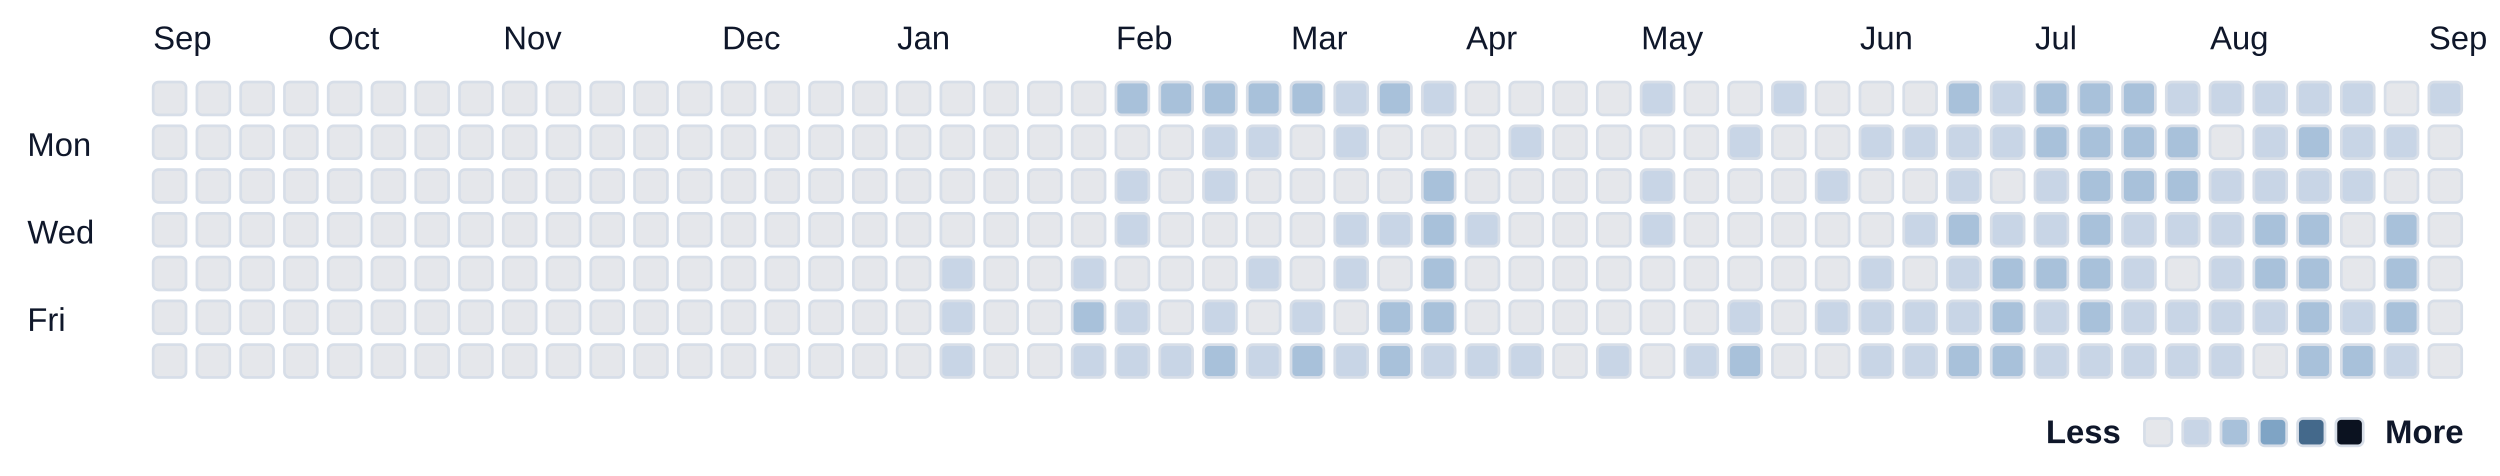
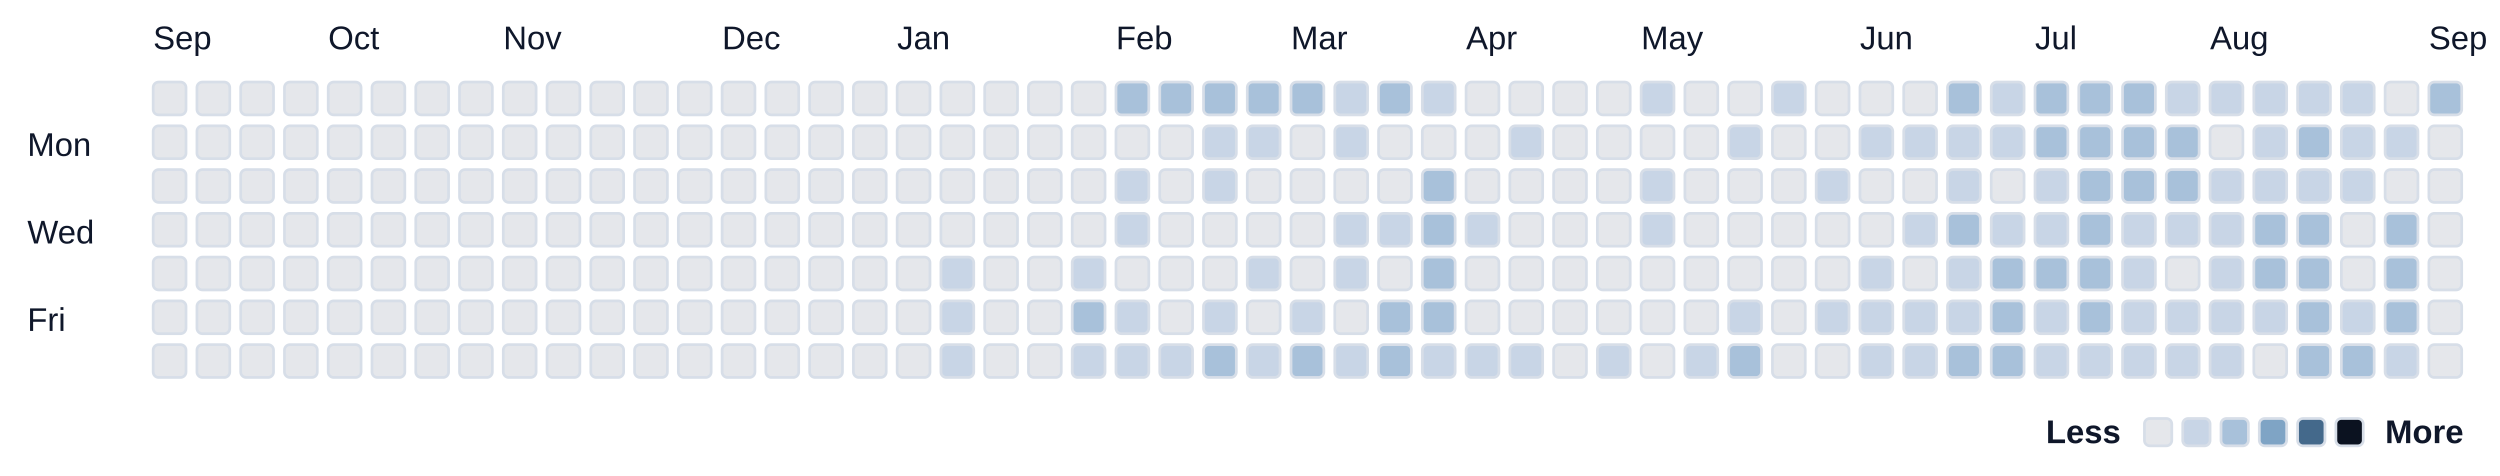
<svg xmlns="http://www.w3.org/2000/svg" baseProfile="tiny" height="174" version="1.2" width="914">
  <defs />
  <text fill="#0F172A" font-family="Segoe UI, Arial, sans-serif" font-size="12px" x="56" y="18">Sep</text>
  <text fill="#0F172A" font-family="Segoe UI, Arial, sans-serif" font-size="12px" x="120" y="18">Oct</text>
  <text fill="#0F172A" font-family="Segoe UI, Arial, sans-serif" font-size="12px" x="184" y="18">Nov</text>
  <text fill="#0F172A" font-family="Segoe UI, Arial, sans-serif" font-size="12px" x="264" y="18">Dec</text>
  <text fill="#0F172A" font-family="Segoe UI, Arial, sans-serif" font-size="12px" x="328" y="18">Jan</text>
  <text fill="#0F172A" font-family="Segoe UI, Arial, sans-serif" font-size="12px" x="408" y="18">Feb</text>
  <text fill="#0F172A" font-family="Segoe UI, Arial, sans-serif" font-size="12px" x="472" y="18">Mar</text>
  <text fill="#0F172A" font-family="Segoe UI, Arial, sans-serif" font-size="12px" x="536" y="18">Apr</text>
  <text fill="#0F172A" font-family="Segoe UI, Arial, sans-serif" font-size="12px" x="600" y="18">May</text>
  <text fill="#0F172A" font-family="Segoe UI, Arial, sans-serif" font-size="12px" x="680" y="18">Jun</text>
  <text fill="#0F172A" font-family="Segoe UI, Arial, sans-serif" font-size="12px" x="744" y="18">Jul</text>
  <text fill="#0F172A" font-family="Segoe UI, Arial, sans-serif" font-size="12px" x="808" y="18">Aug</text>
  <text fill="#0F172A" font-family="Segoe UI, Arial, sans-serif" font-size="12px" x="888" y="18">Sep</text>
  <text fill="#0F172A" font-family="Segoe UI, Arial, sans-serif" font-size="12px" x="10" y="57">Mon</text>
  <text fill="#0F172A" font-family="Segoe UI, Arial, sans-serif" font-size="12px" x="10" y="89">Wed</text>
  <text fill="#0F172A" font-family="Segoe UI, Arial, sans-serif" font-size="12px" x="10" y="121">Fri</text>
  <rect fill="#E5E7EB" height="12" rx="2" ry="2" stroke="#D7DEE8" stroke-width="1" width="12" x="56" y="30" />
  <rect fill="#E5E7EB" height="12" rx="2" ry="2" stroke="#D7DEE8" stroke-width="1" width="12" x="56" y="46" />
  <rect fill="#E5E7EB" height="12" rx="2" ry="2" stroke="#D7DEE8" stroke-width="1" width="12" x="56" y="62" />
  <rect fill="#E5E7EB" height="12" rx="2" ry="2" stroke="#D7DEE8" stroke-width="1" width="12" x="56" y="78" />
  <rect fill="#E5E7EB" height="12" rx="2" ry="2" stroke="#D7DEE8" stroke-width="1" width="12" x="56" y="94" />
  <rect fill="#E5E7EB" height="12" rx="2" ry="2" stroke="#D7DEE8" stroke-width="1" width="12" x="56" y="110" />
  <rect fill="#E5E7EB" height="12" rx="2" ry="2" stroke="#D7DEE8" stroke-width="1" width="12" x="56" y="126" />
  <rect fill="#E5E7EB" height="12" rx="2" ry="2" stroke="#D7DEE8" stroke-width="1" width="12" x="72" y="30" />
  <rect fill="#E5E7EB" height="12" rx="2" ry="2" stroke="#D7DEE8" stroke-width="1" width="12" x="72" y="46" />
  <rect fill="#E5E7EB" height="12" rx="2" ry="2" stroke="#D7DEE8" stroke-width="1" width="12" x="72" y="62" />
  <rect fill="#E5E7EB" height="12" rx="2" ry="2" stroke="#D7DEE8" stroke-width="1" width="12" x="72" y="78" />
  <rect fill="#E5E7EB" height="12" rx="2" ry="2" stroke="#D7DEE8" stroke-width="1" width="12" x="72" y="94" />
  <rect fill="#E5E7EB" height="12" rx="2" ry="2" stroke="#D7DEE8" stroke-width="1" width="12" x="72" y="110" />
  <rect fill="#E5E7EB" height="12" rx="2" ry="2" stroke="#D7DEE8" stroke-width="1" width="12" x="72" y="126" />
  <rect fill="#E5E7EB" height="12" rx="2" ry="2" stroke="#D7DEE8" stroke-width="1" width="12" x="88" y="30" />
  <rect fill="#E5E7EB" height="12" rx="2" ry="2" stroke="#D7DEE8" stroke-width="1" width="12" x="88" y="46" />
  <rect fill="#E5E7EB" height="12" rx="2" ry="2" stroke="#D7DEE8" stroke-width="1" width="12" x="88" y="62" />
  <rect fill="#E5E7EB" height="12" rx="2" ry="2" stroke="#D7DEE8" stroke-width="1" width="12" x="88" y="78" />
  <rect fill="#E5E7EB" height="12" rx="2" ry="2" stroke="#D7DEE8" stroke-width="1" width="12" x="88" y="94" />
  <rect fill="#E5E7EB" height="12" rx="2" ry="2" stroke="#D7DEE8" stroke-width="1" width="12" x="88" y="110" />
  <rect fill="#E5E7EB" height="12" rx="2" ry="2" stroke="#D7DEE8" stroke-width="1" width="12" x="88" y="126" />
  <rect fill="#E5E7EB" height="12" rx="2" ry="2" stroke="#D7DEE8" stroke-width="1" width="12" x="104" y="30" />
  <rect fill="#E5E7EB" height="12" rx="2" ry="2" stroke="#D7DEE8" stroke-width="1" width="12" x="104" y="46" />
  <rect fill="#E5E7EB" height="12" rx="2" ry="2" stroke="#D7DEE8" stroke-width="1" width="12" x="104" y="62" />
  <rect fill="#E5E7EB" height="12" rx="2" ry="2" stroke="#D7DEE8" stroke-width="1" width="12" x="104" y="78" />
  <rect fill="#E5E7EB" height="12" rx="2" ry="2" stroke="#D7DEE8" stroke-width="1" width="12" x="104" y="94" />
  <rect fill="#E5E7EB" height="12" rx="2" ry="2" stroke="#D7DEE8" stroke-width="1" width="12" x="104" y="110" />
  <rect fill="#E5E7EB" height="12" rx="2" ry="2" stroke="#D7DEE8" stroke-width="1" width="12" x="104" y="126" />
  <rect fill="#E5E7EB" height="12" rx="2" ry="2" stroke="#D7DEE8" stroke-width="1" width="12" x="120" y="30" />
  <rect fill="#E5E7EB" height="12" rx="2" ry="2" stroke="#D7DEE8" stroke-width="1" width="12" x="120" y="46" />
  <rect fill="#E5E7EB" height="12" rx="2" ry="2" stroke="#D7DEE8" stroke-width="1" width="12" x="120" y="62" />
  <rect fill="#E5E7EB" height="12" rx="2" ry="2" stroke="#D7DEE8" stroke-width="1" width="12" x="120" y="78" />
  <rect fill="#E5E7EB" height="12" rx="2" ry="2" stroke="#D7DEE8" stroke-width="1" width="12" x="120" y="94" />
  <rect fill="#E5E7EB" height="12" rx="2" ry="2" stroke="#D7DEE8" stroke-width="1" width="12" x="120" y="110" />
  <rect fill="#E5E7EB" height="12" rx="2" ry="2" stroke="#D7DEE8" stroke-width="1" width="12" x="120" y="126" />
  <rect fill="#E5E7EB" height="12" rx="2" ry="2" stroke="#D7DEE8" stroke-width="1" width="12" x="136" y="30" />
  <rect fill="#E5E7EB" height="12" rx="2" ry="2" stroke="#D7DEE8" stroke-width="1" width="12" x="136" y="46" />
  <rect fill="#E5E7EB" height="12" rx="2" ry="2" stroke="#D7DEE8" stroke-width="1" width="12" x="136" y="62" />
  <rect fill="#E5E7EB" height="12" rx="2" ry="2" stroke="#D7DEE8" stroke-width="1" width="12" x="136" y="78" />
  <rect fill="#E5E7EB" height="12" rx="2" ry="2" stroke="#D7DEE8" stroke-width="1" width="12" x="136" y="94" />
  <rect fill="#E5E7EB" height="12" rx="2" ry="2" stroke="#D7DEE8" stroke-width="1" width="12" x="136" y="110" />
  <rect fill="#E5E7EB" height="12" rx="2" ry="2" stroke="#D7DEE8" stroke-width="1" width="12" x="136" y="126" />
  <rect fill="#E5E7EB" height="12" rx="2" ry="2" stroke="#D7DEE8" stroke-width="1" width="12" x="152" y="30" />
  <rect fill="#E5E7EB" height="12" rx="2" ry="2" stroke="#D7DEE8" stroke-width="1" width="12" x="152" y="46" />
  <rect fill="#E5E7EB" height="12" rx="2" ry="2" stroke="#D7DEE8" stroke-width="1" width="12" x="152" y="62" />
  <rect fill="#E5E7EB" height="12" rx="2" ry="2" stroke="#D7DEE8" stroke-width="1" width="12" x="152" y="78" />
  <rect fill="#E5E7EB" height="12" rx="2" ry="2" stroke="#D7DEE8" stroke-width="1" width="12" x="152" y="94" />
  <rect fill="#E5E7EB" height="12" rx="2" ry="2" stroke="#D7DEE8" stroke-width="1" width="12" x="152" y="110" />
  <rect fill="#E5E7EB" height="12" rx="2" ry="2" stroke="#D7DEE8" stroke-width="1" width="12" x="152" y="126" />
  <rect fill="#E5E7EB" height="12" rx="2" ry="2" stroke="#D7DEE8" stroke-width="1" width="12" x="168" y="30" />
  <rect fill="#E5E7EB" height="12" rx="2" ry="2" stroke="#D7DEE8" stroke-width="1" width="12" x="168" y="46" />
  <rect fill="#E5E7EB" height="12" rx="2" ry="2" stroke="#D7DEE8" stroke-width="1" width="12" x="168" y="62" />
  <rect fill="#E5E7EB" height="12" rx="2" ry="2" stroke="#D7DEE8" stroke-width="1" width="12" x="168" y="78" />
  <rect fill="#E5E7EB" height="12" rx="2" ry="2" stroke="#D7DEE8" stroke-width="1" width="12" x="168" y="94" />
  <rect fill="#E5E7EB" height="12" rx="2" ry="2" stroke="#D7DEE8" stroke-width="1" width="12" x="168" y="110" />
  <rect fill="#E5E7EB" height="12" rx="2" ry="2" stroke="#D7DEE8" stroke-width="1" width="12" x="168" y="126" />
  <rect fill="#E5E7EB" height="12" rx="2" ry="2" stroke="#D7DEE8" stroke-width="1" width="12" x="184" y="30" />
  <rect fill="#E5E7EB" height="12" rx="2" ry="2" stroke="#D7DEE8" stroke-width="1" width="12" x="184" y="46" />
  <rect fill="#E5E7EB" height="12" rx="2" ry="2" stroke="#D7DEE8" stroke-width="1" width="12" x="184" y="62" />
  <rect fill="#E5E7EB" height="12" rx="2" ry="2" stroke="#D7DEE8" stroke-width="1" width="12" x="184" y="78" />
  <rect fill="#E5E7EB" height="12" rx="2" ry="2" stroke="#D7DEE8" stroke-width="1" width="12" x="184" y="94" />
  <rect fill="#E5E7EB" height="12" rx="2" ry="2" stroke="#D7DEE8" stroke-width="1" width="12" x="184" y="110" />
  <rect fill="#E5E7EB" height="12" rx="2" ry="2" stroke="#D7DEE8" stroke-width="1" width="12" x="184" y="126" />
  <rect fill="#E5E7EB" height="12" rx="2" ry="2" stroke="#D7DEE8" stroke-width="1" width="12" x="200" y="30" />
  <rect fill="#E5E7EB" height="12" rx="2" ry="2" stroke="#D7DEE8" stroke-width="1" width="12" x="200" y="46" />
  <rect fill="#E5E7EB" height="12" rx="2" ry="2" stroke="#D7DEE8" stroke-width="1" width="12" x="200" y="62" />
  <rect fill="#E5E7EB" height="12" rx="2" ry="2" stroke="#D7DEE8" stroke-width="1" width="12" x="200" y="78" />
  <rect fill="#E5E7EB" height="12" rx="2" ry="2" stroke="#D7DEE8" stroke-width="1" width="12" x="200" y="94" />
  <rect fill="#E5E7EB" height="12" rx="2" ry="2" stroke="#D7DEE8" stroke-width="1" width="12" x="200" y="110" />
  <rect fill="#E5E7EB" height="12" rx="2" ry="2" stroke="#D7DEE8" stroke-width="1" width="12" x="200" y="126" />
  <rect fill="#E5E7EB" height="12" rx="2" ry="2" stroke="#D7DEE8" stroke-width="1" width="12" x="216" y="30" />
  <rect fill="#E5E7EB" height="12" rx="2" ry="2" stroke="#D7DEE8" stroke-width="1" width="12" x="216" y="46" />
  <rect fill="#E5E7EB" height="12" rx="2" ry="2" stroke="#D7DEE8" stroke-width="1" width="12" x="216" y="62" />
  <rect fill="#E5E7EB" height="12" rx="2" ry="2" stroke="#D7DEE8" stroke-width="1" width="12" x="216" y="78" />
  <rect fill="#E5E7EB" height="12" rx="2" ry="2" stroke="#D7DEE8" stroke-width="1" width="12" x="216" y="94" />
  <rect fill="#E5E7EB" height="12" rx="2" ry="2" stroke="#D7DEE8" stroke-width="1" width="12" x="216" y="110" />
  <rect fill="#E5E7EB" height="12" rx="2" ry="2" stroke="#D7DEE8" stroke-width="1" width="12" x="216" y="126" />
  <rect fill="#E5E7EB" height="12" rx="2" ry="2" stroke="#D7DEE8" stroke-width="1" width="12" x="232" y="30" />
  <rect fill="#E5E7EB" height="12" rx="2" ry="2" stroke="#D7DEE8" stroke-width="1" width="12" x="232" y="46" />
  <rect fill="#E5E7EB" height="12" rx="2" ry="2" stroke="#D7DEE8" stroke-width="1" width="12" x="232" y="62" />
  <rect fill="#E5E7EB" height="12" rx="2" ry="2" stroke="#D7DEE8" stroke-width="1" width="12" x="232" y="78" />
  <rect fill="#E5E7EB" height="12" rx="2" ry="2" stroke="#D7DEE8" stroke-width="1" width="12" x="232" y="94" />
  <rect fill="#E5E7EB" height="12" rx="2" ry="2" stroke="#D7DEE8" stroke-width="1" width="12" x="232" y="110" />
  <rect fill="#E5E7EB" height="12" rx="2" ry="2" stroke="#D7DEE8" stroke-width="1" width="12" x="232" y="126" />
  <rect fill="#E5E7EB" height="12" rx="2" ry="2" stroke="#D7DEE8" stroke-width="1" width="12" x="248" y="30" />
  <rect fill="#E5E7EB" height="12" rx="2" ry="2" stroke="#D7DEE8" stroke-width="1" width="12" x="248" y="46" />
  <rect fill="#E5E7EB" height="12" rx="2" ry="2" stroke="#D7DEE8" stroke-width="1" width="12" x="248" y="62" />
  <rect fill="#E5E7EB" height="12" rx="2" ry="2" stroke="#D7DEE8" stroke-width="1" width="12" x="248" y="78" />
  <rect fill="#E5E7EB" height="12" rx="2" ry="2" stroke="#D7DEE8" stroke-width="1" width="12" x="248" y="94" />
  <rect fill="#E5E7EB" height="12" rx="2" ry="2" stroke="#D7DEE8" stroke-width="1" width="12" x="248" y="110" />
  <rect fill="#E5E7EB" height="12" rx="2" ry="2" stroke="#D7DEE8" stroke-width="1" width="12" x="248" y="126" />
  <rect fill="#E5E7EB" height="12" rx="2" ry="2" stroke="#D7DEE8" stroke-width="1" width="12" x="264" y="30" />
  <rect fill="#E5E7EB" height="12" rx="2" ry="2" stroke="#D7DEE8" stroke-width="1" width="12" x="264" y="46" />
  <rect fill="#E5E7EB" height="12" rx="2" ry="2" stroke="#D7DEE8" stroke-width="1" width="12" x="264" y="62" />
  <rect fill="#E5E7EB" height="12" rx="2" ry="2" stroke="#D7DEE8" stroke-width="1" width="12" x="264" y="78" />
  <rect fill="#E5E7EB" height="12" rx="2" ry="2" stroke="#D7DEE8" stroke-width="1" width="12" x="264" y="94" />
  <rect fill="#E5E7EB" height="12" rx="2" ry="2" stroke="#D7DEE8" stroke-width="1" width="12" x="264" y="110" />
  <rect fill="#E5E7EB" height="12" rx="2" ry="2" stroke="#D7DEE8" stroke-width="1" width="12" x="264" y="126" />
  <rect fill="#E5E7EB" height="12" rx="2" ry="2" stroke="#D7DEE8" stroke-width="1" width="12" x="280" y="30" />
  <rect fill="#E5E7EB" height="12" rx="2" ry="2" stroke="#D7DEE8" stroke-width="1" width="12" x="280" y="46" />
  <rect fill="#E5E7EB" height="12" rx="2" ry="2" stroke="#D7DEE8" stroke-width="1" width="12" x="280" y="62" />
  <rect fill="#E5E7EB" height="12" rx="2" ry="2" stroke="#D7DEE8" stroke-width="1" width="12" x="280" y="78" />
  <rect fill="#E5E7EB" height="12" rx="2" ry="2" stroke="#D7DEE8" stroke-width="1" width="12" x="280" y="94" />
  <rect fill="#E5E7EB" height="12" rx="2" ry="2" stroke="#D7DEE8" stroke-width="1" width="12" x="280" y="110" />
  <rect fill="#E5E7EB" height="12" rx="2" ry="2" stroke="#D7DEE8" stroke-width="1" width="12" x="280" y="126" />
  <rect fill="#E5E7EB" height="12" rx="2" ry="2" stroke="#D7DEE8" stroke-width="1" width="12" x="296" y="30" />
  <rect fill="#E5E7EB" height="12" rx="2" ry="2" stroke="#D7DEE8" stroke-width="1" width="12" x="296" y="46" />
  <rect fill="#E5E7EB" height="12" rx="2" ry="2" stroke="#D7DEE8" stroke-width="1" width="12" x="296" y="62" />
  <rect fill="#E5E7EB" height="12" rx="2" ry="2" stroke="#D7DEE8" stroke-width="1" width="12" x="296" y="78" />
  <rect fill="#E5E7EB" height="12" rx="2" ry="2" stroke="#D7DEE8" stroke-width="1" width="12" x="296" y="94" />
  <rect fill="#E5E7EB" height="12" rx="2" ry="2" stroke="#D7DEE8" stroke-width="1" width="12" x="296" y="110" />
  <rect fill="#E5E7EB" height="12" rx="2" ry="2" stroke="#D7DEE8" stroke-width="1" width="12" x="296" y="126" />
  <rect fill="#E5E7EB" height="12" rx="2" ry="2" stroke="#D7DEE8" stroke-width="1" width="12" x="312" y="30" />
  <rect fill="#E5E7EB" height="12" rx="2" ry="2" stroke="#D7DEE8" stroke-width="1" width="12" x="312" y="46" />
  <rect fill="#E5E7EB" height="12" rx="2" ry="2" stroke="#D7DEE8" stroke-width="1" width="12" x="312" y="62" />
  <rect fill="#E5E7EB" height="12" rx="2" ry="2" stroke="#D7DEE8" stroke-width="1" width="12" x="312" y="78" />
  <rect fill="#E5E7EB" height="12" rx="2" ry="2" stroke="#D7DEE8" stroke-width="1" width="12" x="312" y="94" />
  <rect fill="#E5E7EB" height="12" rx="2" ry="2" stroke="#D7DEE8" stroke-width="1" width="12" x="312" y="110" />
  <rect fill="#E5E7EB" height="12" rx="2" ry="2" stroke="#D7DEE8" stroke-width="1" width="12" x="312" y="126" />
  <rect fill="#E5E7EB" height="12" rx="2" ry="2" stroke="#D7DEE8" stroke-width="1" width="12" x="328" y="30" />
  <rect fill="#E5E7EB" height="12" rx="2" ry="2" stroke="#D7DEE8" stroke-width="1" width="12" x="328" y="46" />
  <rect fill="#E5E7EB" height="12" rx="2" ry="2" stroke="#D7DEE8" stroke-width="1" width="12" x="328" y="62" />
  <rect fill="#E5E7EB" height="12" rx="2" ry="2" stroke="#D7DEE8" stroke-width="1" width="12" x="328" y="78" />
  <rect fill="#E5E7EB" height="12" rx="2" ry="2" stroke="#D7DEE8" stroke-width="1" width="12" x="328" y="94" />
  <rect fill="#E5E7EB" height="12" rx="2" ry="2" stroke="#D7DEE8" stroke-width="1" width="12" x="328" y="110" />
  <rect fill="#E5E7EB" height="12" rx="2" ry="2" stroke="#D7DEE8" stroke-width="1" width="12" x="328" y="126" />
  <rect fill="#E5E7EB" height="12" rx="2" ry="2" stroke="#D7DEE8" stroke-width="1" width="12" x="344" y="30" />
  <rect fill="#E5E7EB" height="12" rx="2" ry="2" stroke="#D7DEE8" stroke-width="1" width="12" x="344" y="46" />
  <rect fill="#E5E7EB" height="12" rx="2" ry="2" stroke="#D7DEE8" stroke-width="1" width="12" x="344" y="62" />
  <rect fill="#E5E7EB" height="12" rx="2" ry="2" stroke="#D7DEE8" stroke-width="1" width="12" x="344" y="78" />
  <rect fill="#C8D5E6" height="12" rx="2" ry="2" stroke="#D7DEE8" stroke-width="1" width="12" x="344" y="94" />
  <rect fill="#C8D5E6" height="12" rx="2" ry="2" stroke="#D7DEE8" stroke-width="1" width="12" x="344" y="110" />
  <rect fill="#C8D5E6" height="12" rx="2" ry="2" stroke="#D7DEE8" stroke-width="1" width="12" x="344" y="126" />
  <rect fill="#E5E7EB" height="12" rx="2" ry="2" stroke="#D7DEE8" stroke-width="1" width="12" x="360" y="30" />
  <rect fill="#E5E7EB" height="12" rx="2" ry="2" stroke="#D7DEE8" stroke-width="1" width="12" x="360" y="46" />
  <rect fill="#E5E7EB" height="12" rx="2" ry="2" stroke="#D7DEE8" stroke-width="1" width="12" x="360" y="62" />
  <rect fill="#E5E7EB" height="12" rx="2" ry="2" stroke="#D7DEE8" stroke-width="1" width="12" x="360" y="78" />
  <rect fill="#E5E7EB" height="12" rx="2" ry="2" stroke="#D7DEE8" stroke-width="1" width="12" x="360" y="94" />
  <rect fill="#E5E7EB" height="12" rx="2" ry="2" stroke="#D7DEE8" stroke-width="1" width="12" x="360" y="110" />
  <rect fill="#E5E7EB" height="12" rx="2" ry="2" stroke="#D7DEE8" stroke-width="1" width="12" x="360" y="126" />
  <rect fill="#E5E7EB" height="12" rx="2" ry="2" stroke="#D7DEE8" stroke-width="1" width="12" x="376" y="30" />
  <rect fill="#E5E7EB" height="12" rx="2" ry="2" stroke="#D7DEE8" stroke-width="1" width="12" x="376" y="46" />
  <rect fill="#E5E7EB" height="12" rx="2" ry="2" stroke="#D7DEE8" stroke-width="1" width="12" x="376" y="62" />
  <rect fill="#E5E7EB" height="12" rx="2" ry="2" stroke="#D7DEE8" stroke-width="1" width="12" x="376" y="78" />
  <rect fill="#E5E7EB" height="12" rx="2" ry="2" stroke="#D7DEE8" stroke-width="1" width="12" x="376" y="94" />
  <rect fill="#E5E7EB" height="12" rx="2" ry="2" stroke="#D7DEE8" stroke-width="1" width="12" x="376" y="110" />
  <rect fill="#E5E7EB" height="12" rx="2" ry="2" stroke="#D7DEE8" stroke-width="1" width="12" x="376" y="126" />
  <rect fill="#E5E7EB" height="12" rx="2" ry="2" stroke="#D7DEE8" stroke-width="1" width="12" x="392" y="30" />
  <rect fill="#E5E7EB" height="12" rx="2" ry="2" stroke="#D7DEE8" stroke-width="1" width="12" x="392" y="46" />
  <rect fill="#E5E7EB" height="12" rx="2" ry="2" stroke="#D7DEE8" stroke-width="1" width="12" x="392" y="62" />
  <rect fill="#E5E7EB" height="12" rx="2" ry="2" stroke="#D7DEE8" stroke-width="1" width="12" x="392" y="78" />
  <rect fill="#C8D5E6" height="12" rx="2" ry="2" stroke="#D7DEE8" stroke-width="1" width="12" x="392" y="94" />
  <rect fill="#A8C1DA" height="12" rx="2" ry="2" stroke="#D7DEE8" stroke-width="1" width="12" x="392" y="110" />
  <rect fill="#C8D5E6" height="12" rx="2" ry="2" stroke="#D7DEE8" stroke-width="1" width="12" x="392" y="126" />
  <rect fill="#A8C1DA" height="12" rx="2" ry="2" stroke="#D7DEE8" stroke-width="1" width="12" x="408" y="30" />
  <rect fill="#E5E7EB" height="12" rx="2" ry="2" stroke="#D7DEE8" stroke-width="1" width="12" x="408" y="46" />
  <rect fill="#C8D5E6" height="12" rx="2" ry="2" stroke="#D7DEE8" stroke-width="1" width="12" x="408" y="62" />
  <rect fill="#C8D5E6" height="12" rx="2" ry="2" stroke="#D7DEE8" stroke-width="1" width="12" x="408" y="78" />
  <rect fill="#E5E7EB" height="12" rx="2" ry="2" stroke="#D7DEE8" stroke-width="1" width="12" x="408" y="94" />
  <rect fill="#C8D5E6" height="12" rx="2" ry="2" stroke="#D7DEE8" stroke-width="1" width="12" x="408" y="110" />
  <rect fill="#C8D5E6" height="12" rx="2" ry="2" stroke="#D7DEE8" stroke-width="1" width="12" x="408" y="126" />
  <rect fill="#A8C1DA" height="12" rx="2" ry="2" stroke="#D7DEE8" stroke-width="1" width="12" x="424" y="30" />
  <rect fill="#E5E7EB" height="12" rx="2" ry="2" stroke="#D7DEE8" stroke-width="1" width="12" x="424" y="46" />
  <rect fill="#E5E7EB" height="12" rx="2" ry="2" stroke="#D7DEE8" stroke-width="1" width="12" x="424" y="62" />
  <rect fill="#E5E7EB" height="12" rx="2" ry="2" stroke="#D7DEE8" stroke-width="1" width="12" x="424" y="78" />
  <rect fill="#E5E7EB" height="12" rx="2" ry="2" stroke="#D7DEE8" stroke-width="1" width="12" x="424" y="94" />
  <rect fill="#E5E7EB" height="12" rx="2" ry="2" stroke="#D7DEE8" stroke-width="1" width="12" x="424" y="110" />
  <rect fill="#C8D5E6" height="12" rx="2" ry="2" stroke="#D7DEE8" stroke-width="1" width="12" x="424" y="126" />
  <rect fill="#A8C1DA" height="12" rx="2" ry="2" stroke="#D7DEE8" stroke-width="1" width="12" x="440" y="30" />
  <rect fill="#C8D5E6" height="12" rx="2" ry="2" stroke="#D7DEE8" stroke-width="1" width="12" x="440" y="46" />
  <rect fill="#C8D5E6" height="12" rx="2" ry="2" stroke="#D7DEE8" stroke-width="1" width="12" x="440" y="62" />
  <rect fill="#E5E7EB" height="12" rx="2" ry="2" stroke="#D7DEE8" stroke-width="1" width="12" x="440" y="78" />
  <rect fill="#E5E7EB" height="12" rx="2" ry="2" stroke="#D7DEE8" stroke-width="1" width="12" x="440" y="94" />
  <rect fill="#C8D5E6" height="12" rx="2" ry="2" stroke="#D7DEE8" stroke-width="1" width="12" x="440" y="110" />
  <rect fill="#A8C1DA" height="12" rx="2" ry="2" stroke="#D7DEE8" stroke-width="1" width="12" x="440" y="126" />
  <rect fill="#A8C1DA" height="12" rx="2" ry="2" stroke="#D7DEE8" stroke-width="1" width="12" x="456" y="30" />
  <rect fill="#C8D5E6" height="12" rx="2" ry="2" stroke="#D7DEE8" stroke-width="1" width="12" x="456" y="46" />
  <rect fill="#E5E7EB" height="12" rx="2" ry="2" stroke="#D7DEE8" stroke-width="1" width="12" x="456" y="62" />
  <rect fill="#E5E7EB" height="12" rx="2" ry="2" stroke="#D7DEE8" stroke-width="1" width="12" x="456" y="78" />
  <rect fill="#C8D5E6" height="12" rx="2" ry="2" stroke="#D7DEE8" stroke-width="1" width="12" x="456" y="94" />
  <rect fill="#E5E7EB" height="12" rx="2" ry="2" stroke="#D7DEE8" stroke-width="1" width="12" x="456" y="110" />
  <rect fill="#C8D5E6" height="12" rx="2" ry="2" stroke="#D7DEE8" stroke-width="1" width="12" x="456" y="126" />
  <rect fill="#A8C1DA" height="12" rx="2" ry="2" stroke="#D7DEE8" stroke-width="1" width="12" x="472" y="30" />
  <rect fill="#E5E7EB" height="12" rx="2" ry="2" stroke="#D7DEE8" stroke-width="1" width="12" x="472" y="46" />
  <rect fill="#E5E7EB" height="12" rx="2" ry="2" stroke="#D7DEE8" stroke-width="1" width="12" x="472" y="62" />
  <rect fill="#E5E7EB" height="12" rx="2" ry="2" stroke="#D7DEE8" stroke-width="1" width="12" x="472" y="78" />
  <rect fill="#E5E7EB" height="12" rx="2" ry="2" stroke="#D7DEE8" stroke-width="1" width="12" x="472" y="94" />
  <rect fill="#C8D5E6" height="12" rx="2" ry="2" stroke="#D7DEE8" stroke-width="1" width="12" x="472" y="110" />
  <rect fill="#A8C1DA" height="12" rx="2" ry="2" stroke="#D7DEE8" stroke-width="1" width="12" x="472" y="126" />
  <rect fill="#C8D5E6" height="12" rx="2" ry="2" stroke="#D7DEE8" stroke-width="1" width="12" x="488" y="30" />
  <rect fill="#C8D5E6" height="12" rx="2" ry="2" stroke="#D7DEE8" stroke-width="1" width="12" x="488" y="46" />
  <rect fill="#E5E7EB" height="12" rx="2" ry="2" stroke="#D7DEE8" stroke-width="1" width="12" x="488" y="62" />
  <rect fill="#C8D5E6" height="12" rx="2" ry="2" stroke="#D7DEE8" stroke-width="1" width="12" x="488" y="78" />
  <rect fill="#C8D5E6" height="12" rx="2" ry="2" stroke="#D7DEE8" stroke-width="1" width="12" x="488" y="94" />
  <rect fill="#E5E7EB" height="12" rx="2" ry="2" stroke="#D7DEE8" stroke-width="1" width="12" x="488" y="110" />
  <rect fill="#C8D5E6" height="12" rx="2" ry="2" stroke="#D7DEE8" stroke-width="1" width="12" x="488" y="126" />
  <rect fill="#A8C1DA" height="12" rx="2" ry="2" stroke="#D7DEE8" stroke-width="1" width="12" x="504" y="30" />
  <rect fill="#E5E7EB" height="12" rx="2" ry="2" stroke="#D7DEE8" stroke-width="1" width="12" x="504" y="46" />
  <rect fill="#E5E7EB" height="12" rx="2" ry="2" stroke="#D7DEE8" stroke-width="1" width="12" x="504" y="62" />
  <rect fill="#C8D5E6" height="12" rx="2" ry="2" stroke="#D7DEE8" stroke-width="1" width="12" x="504" y="78" />
  <rect fill="#E5E7EB" height="12" rx="2" ry="2" stroke="#D7DEE8" stroke-width="1" width="12" x="504" y="94" />
  <rect fill="#A8C1DA" height="12" rx="2" ry="2" stroke="#D7DEE8" stroke-width="1" width="12" x="504" y="110" />
  <rect fill="#A8C1DA" height="12" rx="2" ry="2" stroke="#D7DEE8" stroke-width="1" width="12" x="504" y="126" />
  <rect fill="#C8D5E6" height="12" rx="2" ry="2" stroke="#D7DEE8" stroke-width="1" width="12" x="520" y="30" />
  <rect fill="#E5E7EB" height="12" rx="2" ry="2" stroke="#D7DEE8" stroke-width="1" width="12" x="520" y="46" />
  <rect fill="#A8C1DA" height="12" rx="2" ry="2" stroke="#D7DEE8" stroke-width="1" width="12" x="520" y="62" />
  <rect fill="#A8C1DA" height="12" rx="2" ry="2" stroke="#D7DEE8" stroke-width="1" width="12" x="520" y="78" />
  <rect fill="#A8C1DA" height="12" rx="2" ry="2" stroke="#D7DEE8" stroke-width="1" width="12" x="520" y="94" />
  <rect fill="#A8C1DA" height="12" rx="2" ry="2" stroke="#D7DEE8" stroke-width="1" width="12" x="520" y="110" />
  <rect fill="#C8D5E6" height="12" rx="2" ry="2" stroke="#D7DEE8" stroke-width="1" width="12" x="520" y="126" />
  <rect fill="#E5E7EB" height="12" rx="2" ry="2" stroke="#D7DEE8" stroke-width="1" width="12" x="536" y="30" />
  <rect fill="#E5E7EB" height="12" rx="2" ry="2" stroke="#D7DEE8" stroke-width="1" width="12" x="536" y="46" />
  <rect fill="#E5E7EB" height="12" rx="2" ry="2" stroke="#D7DEE8" stroke-width="1" width="12" x="536" y="62" />
  <rect fill="#C8D5E6" height="12" rx="2" ry="2" stroke="#D7DEE8" stroke-width="1" width="12" x="536" y="78" />
  <rect fill="#E5E7EB" height="12" rx="2" ry="2" stroke="#D7DEE8" stroke-width="1" width="12" x="536" y="94" />
  <rect fill="#E5E7EB" height="12" rx="2" ry="2" stroke="#D7DEE8" stroke-width="1" width="12" x="536" y="110" />
  <rect fill="#C8D5E6" height="12" rx="2" ry="2" stroke="#D7DEE8" stroke-width="1" width="12" x="536" y="126" />
  <rect fill="#E5E7EB" height="12" rx="2" ry="2" stroke="#D7DEE8" stroke-width="1" width="12" x="552" y="30" />
  <rect fill="#C8D5E6" height="12" rx="2" ry="2" stroke="#D7DEE8" stroke-width="1" width="12" x="552" y="46" />
  <rect fill="#E5E7EB" height="12" rx="2" ry="2" stroke="#D7DEE8" stroke-width="1" width="12" x="552" y="62" />
  <rect fill="#E5E7EB" height="12" rx="2" ry="2" stroke="#D7DEE8" stroke-width="1" width="12" x="552" y="78" />
  <rect fill="#E5E7EB" height="12" rx="2" ry="2" stroke="#D7DEE8" stroke-width="1" width="12" x="552" y="94" />
  <rect fill="#E5E7EB" height="12" rx="2" ry="2" stroke="#D7DEE8" stroke-width="1" width="12" x="552" y="110" />
  <rect fill="#C8D5E6" height="12" rx="2" ry="2" stroke="#D7DEE8" stroke-width="1" width="12" x="552" y="126" />
  <rect fill="#E5E7EB" height="12" rx="2" ry="2" stroke="#D7DEE8" stroke-width="1" width="12" x="568" y="30" />
  <rect fill="#E5E7EB" height="12" rx="2" ry="2" stroke="#D7DEE8" stroke-width="1" width="12" x="568" y="46" />
  <rect fill="#E5E7EB" height="12" rx="2" ry="2" stroke="#D7DEE8" stroke-width="1" width="12" x="568" y="62" />
  <rect fill="#E5E7EB" height="12" rx="2" ry="2" stroke="#D7DEE8" stroke-width="1" width="12" x="568" y="78" />
  <rect fill="#E5E7EB" height="12" rx="2" ry="2" stroke="#D7DEE8" stroke-width="1" width="12" x="568" y="94" />
  <rect fill="#E5E7EB" height="12" rx="2" ry="2" stroke="#D7DEE8" stroke-width="1" width="12" x="568" y="110" />
  <rect fill="#E5E7EB" height="12" rx="2" ry="2" stroke="#D7DEE8" stroke-width="1" width="12" x="568" y="126" />
  <rect fill="#E5E7EB" height="12" rx="2" ry="2" stroke="#D7DEE8" stroke-width="1" width="12" x="584" y="30" />
  <rect fill="#E5E7EB" height="12" rx="2" ry="2" stroke="#D7DEE8" stroke-width="1" width="12" x="584" y="46" />
  <rect fill="#E5E7EB" height="12" rx="2" ry="2" stroke="#D7DEE8" stroke-width="1" width="12" x="584" y="62" />
  <rect fill="#E5E7EB" height="12" rx="2" ry="2" stroke="#D7DEE8" stroke-width="1" width="12" x="584" y="78" />
  <rect fill="#E5E7EB" height="12" rx="2" ry="2" stroke="#D7DEE8" stroke-width="1" width="12" x="584" y="94" />
  <rect fill="#E5E7EB" height="12" rx="2" ry="2" stroke="#D7DEE8" stroke-width="1" width="12" x="584" y="110" />
  <rect fill="#C8D5E6" height="12" rx="2" ry="2" stroke="#D7DEE8" stroke-width="1" width="12" x="584" y="126" />
  <rect fill="#C8D5E6" height="12" rx="2" ry="2" stroke="#D7DEE8" stroke-width="1" width="12" x="600" y="30" />
  <rect fill="#E5E7EB" height="12" rx="2" ry="2" stroke="#D7DEE8" stroke-width="1" width="12" x="600" y="46" />
  <rect fill="#C8D5E6" height="12" rx="2" ry="2" stroke="#D7DEE8" stroke-width="1" width="12" x="600" y="62" />
  <rect fill="#C8D5E6" height="12" rx="2" ry="2" stroke="#D7DEE8" stroke-width="1" width="12" x="600" y="78" />
  <rect fill="#E5E7EB" height="12" rx="2" ry="2" stroke="#D7DEE8" stroke-width="1" width="12" x="600" y="94" />
  <rect fill="#E5E7EB" height="12" rx="2" ry="2" stroke="#D7DEE8" stroke-width="1" width="12" x="600" y="110" />
  <rect fill="#E5E7EB" height="12" rx="2" ry="2" stroke="#D7DEE8" stroke-width="1" width="12" x="600" y="126" />
  <rect fill="#E5E7EB" height="12" rx="2" ry="2" stroke="#D7DEE8" stroke-width="1" width="12" x="616" y="30" />
  <rect fill="#E5E7EB" height="12" rx="2" ry="2" stroke="#D7DEE8" stroke-width="1" width="12" x="616" y="46" />
  <rect fill="#E5E7EB" height="12" rx="2" ry="2" stroke="#D7DEE8" stroke-width="1" width="12" x="616" y="62" />
  <rect fill="#E5E7EB" height="12" rx="2" ry="2" stroke="#D7DEE8" stroke-width="1" width="12" x="616" y="78" />
  <rect fill="#E5E7EB" height="12" rx="2" ry="2" stroke="#D7DEE8" stroke-width="1" width="12" x="616" y="94" />
  <rect fill="#E5E7EB" height="12" rx="2" ry="2" stroke="#D7DEE8" stroke-width="1" width="12" x="616" y="110" />
  <rect fill="#C8D5E6" height="12" rx="2" ry="2" stroke="#D7DEE8" stroke-width="1" width="12" x="616" y="126" />
  <rect fill="#E5E7EB" height="12" rx="2" ry="2" stroke="#D7DEE8" stroke-width="1" width="12" x="632" y="30" />
  <rect fill="#C8D5E6" height="12" rx="2" ry="2" stroke="#D7DEE8" stroke-width="1" width="12" x="632" y="46" />
  <rect fill="#E5E7EB" height="12" rx="2" ry="2" stroke="#D7DEE8" stroke-width="1" width="12" x="632" y="62" />
  <rect fill="#E5E7EB" height="12" rx="2" ry="2" stroke="#D7DEE8" stroke-width="1" width="12" x="632" y="78" />
  <rect fill="#E5E7EB" height="12" rx="2" ry="2" stroke="#D7DEE8" stroke-width="1" width="12" x="632" y="94" />
  <rect fill="#C8D5E6" height="12" rx="2" ry="2" stroke="#D7DEE8" stroke-width="1" width="12" x="632" y="110" />
  <rect fill="#A8C1DA" height="12" rx="2" ry="2" stroke="#D7DEE8" stroke-width="1" width="12" x="632" y="126" />
  <rect fill="#C8D5E6" height="12" rx="2" ry="2" stroke="#D7DEE8" stroke-width="1" width="12" x="648" y="30" />
  <rect fill="#E5E7EB" height="12" rx="2" ry="2" stroke="#D7DEE8" stroke-width="1" width="12" x="648" y="46" />
  <rect fill="#E5E7EB" height="12" rx="2" ry="2" stroke="#D7DEE8" stroke-width="1" width="12" x="648" y="62" />
  <rect fill="#E5E7EB" height="12" rx="2" ry="2" stroke="#D7DEE8" stroke-width="1" width="12" x="648" y="78" />
  <rect fill="#E5E7EB" height="12" rx="2" ry="2" stroke="#D7DEE8" stroke-width="1" width="12" x="648" y="94" />
  <rect fill="#E5E7EB" height="12" rx="2" ry="2" stroke="#D7DEE8" stroke-width="1" width="12" x="648" y="110" />
  <rect fill="#E5E7EB" height="12" rx="2" ry="2" stroke="#D7DEE8" stroke-width="1" width="12" x="648" y="126" />
  <rect fill="#E5E7EB" height="12" rx="2" ry="2" stroke="#D7DEE8" stroke-width="1" width="12" x="664" y="30" />
  <rect fill="#E5E7EB" height="12" rx="2" ry="2" stroke="#D7DEE8" stroke-width="1" width="12" x="664" y="46" />
  <rect fill="#C8D5E6" height="12" rx="2" ry="2" stroke="#D7DEE8" stroke-width="1" width="12" x="664" y="62" />
  <rect fill="#E5E7EB" height="12" rx="2" ry="2" stroke="#D7DEE8" stroke-width="1" width="12" x="664" y="78" />
  <rect fill="#E5E7EB" height="12" rx="2" ry="2" stroke="#D7DEE8" stroke-width="1" width="12" x="664" y="94" />
  <rect fill="#C8D5E6" height="12" rx="2" ry="2" stroke="#D7DEE8" stroke-width="1" width="12" x="664" y="110" />
  <rect fill="#E5E7EB" height="12" rx="2" ry="2" stroke="#D7DEE8" stroke-width="1" width="12" x="664" y="126" />
  <rect fill="#E5E7EB" height="12" rx="2" ry="2" stroke="#D7DEE8" stroke-width="1" width="12" x="680" y="30" />
  <rect fill="#C8D5E6" height="12" rx="2" ry="2" stroke="#D7DEE8" stroke-width="1" width="12" x="680" y="46" />
  <rect fill="#E5E7EB" height="12" rx="2" ry="2" stroke="#D7DEE8" stroke-width="1" width="12" x="680" y="62" />
  <rect fill="#E5E7EB" height="12" rx="2" ry="2" stroke="#D7DEE8" stroke-width="1" width="12" x="680" y="78" />
  <rect fill="#C8D5E6" height="12" rx="2" ry="2" stroke="#D7DEE8" stroke-width="1" width="12" x="680" y="94" />
  <rect fill="#C8D5E6" height="12" rx="2" ry="2" stroke="#D7DEE8" stroke-width="1" width="12" x="680" y="110" />
  <rect fill="#C8D5E6" height="12" rx="2" ry="2" stroke="#D7DEE8" stroke-width="1" width="12" x="680" y="126" />
  <rect fill="#E5E7EB" height="12" rx="2" ry="2" stroke="#D7DEE8" stroke-width="1" width="12" x="696" y="30" />
  <rect fill="#C8D5E6" height="12" rx="2" ry="2" stroke="#D7DEE8" stroke-width="1" width="12" x="696" y="46" />
  <rect fill="#E5E7EB" height="12" rx="2" ry="2" stroke="#D7DEE8" stroke-width="1" width="12" x="696" y="62" />
  <rect fill="#C8D5E6" height="12" rx="2" ry="2" stroke="#D7DEE8" stroke-width="1" width="12" x="696" y="78" />
  <rect fill="#E5E7EB" height="12" rx="2" ry="2" stroke="#D7DEE8" stroke-width="1" width="12" x="696" y="94" />
  <rect fill="#C8D5E6" height="12" rx="2" ry="2" stroke="#D7DEE8" stroke-width="1" width="12" x="696" y="110" />
  <rect fill="#C8D5E6" height="12" rx="2" ry="2" stroke="#D7DEE8" stroke-width="1" width="12" x="696" y="126" />
  <rect fill="#A8C1DA" height="12" rx="2" ry="2" stroke="#D7DEE8" stroke-width="1" width="12" x="712" y="30" />
  <rect fill="#C8D5E6" height="12" rx="2" ry="2" stroke="#D7DEE8" stroke-width="1" width="12" x="712" y="46" />
  <rect fill="#C8D5E6" height="12" rx="2" ry="2" stroke="#D7DEE8" stroke-width="1" width="12" x="712" y="62" />
  <rect fill="#A8C1DA" height="12" rx="2" ry="2" stroke="#D7DEE8" stroke-width="1" width="12" x="712" y="78" />
  <rect fill="#C8D5E6" height="12" rx="2" ry="2" stroke="#D7DEE8" stroke-width="1" width="12" x="712" y="94" />
  <rect fill="#C8D5E6" height="12" rx="2" ry="2" stroke="#D7DEE8" stroke-width="1" width="12" x="712" y="110" />
  <rect fill="#A8C1DA" height="12" rx="2" ry="2" stroke="#D7DEE8" stroke-width="1" width="12" x="712" y="126" />
  <rect fill="#C8D5E6" height="12" rx="2" ry="2" stroke="#D7DEE8" stroke-width="1" width="12" x="728" y="30" />
  <rect fill="#C8D5E6" height="12" rx="2" ry="2" stroke="#D7DEE8" stroke-width="1" width="12" x="728" y="46" />
  <rect fill="#E5E7EB" height="12" rx="2" ry="2" stroke="#D7DEE8" stroke-width="1" width="12" x="728" y="62" />
  <rect fill="#C8D5E6" height="12" rx="2" ry="2" stroke="#D7DEE8" stroke-width="1" width="12" x="728" y="78" />
  <rect fill="#A8C1DA" height="12" rx="2" ry="2" stroke="#D7DEE8" stroke-width="1" width="12" x="728" y="94" />
  <rect fill="#A8C1DA" height="12" rx="2" ry="2" stroke="#D7DEE8" stroke-width="1" width="12" x="728" y="110" />
  <rect fill="#A8C1DA" height="12" rx="2" ry="2" stroke="#D7DEE8" stroke-width="1" width="12" x="728" y="126" />
  <rect fill="#A8C1DA" height="12" rx="2" ry="2" stroke="#D7DEE8" stroke-width="1" width="12" x="744" y="30" />
  <rect fill="#A8C1DA" height="12" rx="2" ry="2" stroke="#D7DEE8" stroke-width="1" width="12" x="744" y="46" />
  <rect fill="#C8D5E6" height="12" rx="2" ry="2" stroke="#D7DEE8" stroke-width="1" width="12" x="744" y="62" />
  <rect fill="#C8D5E6" height="12" rx="2" ry="2" stroke="#D7DEE8" stroke-width="1" width="12" x="744" y="78" />
  <rect fill="#A8C1DA" height="12" rx="2" ry="2" stroke="#D7DEE8" stroke-width="1" width="12" x="744" y="94" />
  <rect fill="#C8D5E6" height="12" rx="2" ry="2" stroke="#D7DEE8" stroke-width="1" width="12" x="744" y="110" />
  <rect fill="#C8D5E6" height="12" rx="2" ry="2" stroke="#D7DEE8" stroke-width="1" width="12" x="744" y="126" />
  <rect fill="#A8C1DA" height="12" rx="2" ry="2" stroke="#D7DEE8" stroke-width="1" width="12" x="760" y="30" />
  <rect fill="#A8C1DA" height="12" rx="2" ry="2" stroke="#D7DEE8" stroke-width="1" width="12" x="760" y="46" />
  <rect fill="#A8C1DA" height="12" rx="2" ry="2" stroke="#D7DEE8" stroke-width="1" width="12" x="760" y="62" />
  <rect fill="#A8C1DA" height="12" rx="2" ry="2" stroke="#D7DEE8" stroke-width="1" width="12" x="760" y="78" />
  <rect fill="#A8C1DA" height="12" rx="2" ry="2" stroke="#D7DEE8" stroke-width="1" width="12" x="760" y="94" />
  <rect fill="#A8C1DA" height="12" rx="2" ry="2" stroke="#D7DEE8" stroke-width="1" width="12" x="760" y="110" />
  <rect fill="#C8D5E6" height="12" rx="2" ry="2" stroke="#D7DEE8" stroke-width="1" width="12" x="760" y="126" />
  <rect fill="#A8C1DA" height="12" rx="2" ry="2" stroke="#D7DEE8" stroke-width="1" width="12" x="776" y="30" />
  <rect fill="#A8C1DA" height="12" rx="2" ry="2" stroke="#D7DEE8" stroke-width="1" width="12" x="776" y="46" />
  <rect fill="#A8C1DA" height="12" rx="2" ry="2" stroke="#D7DEE8" stroke-width="1" width="12" x="776" y="62" />
  <rect fill="#C8D5E6" height="12" rx="2" ry="2" stroke="#D7DEE8" stroke-width="1" width="12" x="776" y="78" />
  <rect fill="#C8D5E6" height="12" rx="2" ry="2" stroke="#D7DEE8" stroke-width="1" width="12" x="776" y="94" />
  <rect fill="#C8D5E6" height="12" rx="2" ry="2" stroke="#D7DEE8" stroke-width="1" width="12" x="776" y="110" />
  <rect fill="#C8D5E6" height="12" rx="2" ry="2" stroke="#D7DEE8" stroke-width="1" width="12" x="776" y="126" />
  <rect fill="#C8D5E6" height="12" rx="2" ry="2" stroke="#D7DEE8" stroke-width="1" width="12" x="792" y="30" />
  <rect fill="#A8C1DA" height="12" rx="2" ry="2" stroke="#D7DEE8" stroke-width="1" width="12" x="792" y="46" />
  <rect fill="#A8C1DA" height="12" rx="2" ry="2" stroke="#D7DEE8" stroke-width="1" width="12" x="792" y="62" />
  <rect fill="#C8D5E6" height="12" rx="2" ry="2" stroke="#D7DEE8" stroke-width="1" width="12" x="792" y="78" />
  <rect fill="#E5E7EB" height="12" rx="2" ry="2" stroke="#D7DEE8" stroke-width="1" width="12" x="792" y="94" />
  <rect fill="#C8D5E6" height="12" rx="2" ry="2" stroke="#D7DEE8" stroke-width="1" width="12" x="792" y="110" />
  <rect fill="#C8D5E6" height="12" rx="2" ry="2" stroke="#D7DEE8" stroke-width="1" width="12" x="792" y="126" />
  <rect fill="#C8D5E6" height="12" rx="2" ry="2" stroke="#D7DEE8" stroke-width="1" width="12" x="808" y="30" />
  <rect fill="#E5E7EB" height="12" rx="2" ry="2" stroke="#D7DEE8" stroke-width="1" width="12" x="808" y="46" />
  <rect fill="#C8D5E6" height="12" rx="2" ry="2" stroke="#D7DEE8" stroke-width="1" width="12" x="808" y="62" />
  <rect fill="#C8D5E6" height="12" rx="2" ry="2" stroke="#D7DEE8" stroke-width="1" width="12" x="808" y="78" />
  <rect fill="#C8D5E6" height="12" rx="2" ry="2" stroke="#D7DEE8" stroke-width="1" width="12" x="808" y="94" />
  <rect fill="#C8D5E6" height="12" rx="2" ry="2" stroke="#D7DEE8" stroke-width="1" width="12" x="808" y="110" />
  <rect fill="#C8D5E6" height="12" rx="2" ry="2" stroke="#D7DEE8" stroke-width="1" width="12" x="808" y="126" />
  <rect fill="#C8D5E6" height="12" rx="2" ry="2" stroke="#D7DEE8" stroke-width="1" width="12" x="824" y="30" />
  <rect fill="#C8D5E6" height="12" rx="2" ry="2" stroke="#D7DEE8" stroke-width="1" width="12" x="824" y="46" />
  <rect fill="#C8D5E6" height="12" rx="2" ry="2" stroke="#D7DEE8" stroke-width="1" width="12" x="824" y="62" />
  <rect fill="#A8C1DA" height="12" rx="2" ry="2" stroke="#D7DEE8" stroke-width="1" width="12" x="824" y="78" />
  <rect fill="#A8C1DA" height="12" rx="2" ry="2" stroke="#D7DEE8" stroke-width="1" width="12" x="824" y="94" />
  <rect fill="#C8D5E6" height="12" rx="2" ry="2" stroke="#D7DEE8" stroke-width="1" width="12" x="824" y="110" />
  <rect fill="#E5E7EB" height="12" rx="2" ry="2" stroke="#D7DEE8" stroke-width="1" width="12" x="824" y="126" />
  <rect fill="#C8D5E6" height="12" rx="2" ry="2" stroke="#D7DEE8" stroke-width="1" width="12" x="840" y="30" />
  <rect fill="#A8C1DA" height="12" rx="2" ry="2" stroke="#D7DEE8" stroke-width="1" width="12" x="840" y="46" />
  <rect fill="#C8D5E6" height="12" rx="2" ry="2" stroke="#D7DEE8" stroke-width="1" width="12" x="840" y="62" />
  <rect fill="#A8C1DA" height="12" rx="2" ry="2" stroke="#D7DEE8" stroke-width="1" width="12" x="840" y="78" />
  <rect fill="#A8C1DA" height="12" rx="2" ry="2" stroke="#D7DEE8" stroke-width="1" width="12" x="840" y="94" />
  <rect fill="#A8C1DA" height="12" rx="2" ry="2" stroke="#D7DEE8" stroke-width="1" width="12" x="840" y="110" />
  <rect fill="#A8C1DA" height="12" rx="2" ry="2" stroke="#D7DEE8" stroke-width="1" width="12" x="840" y="126" />
  <rect fill="#C8D5E6" height="12" rx="2" ry="2" stroke="#D7DEE8" stroke-width="1" width="12" x="856" y="30" />
  <rect fill="#C8D5E6" height="12" rx="2" ry="2" stroke="#D7DEE8" stroke-width="1" width="12" x="856" y="46" />
  <rect fill="#C8D5E6" height="12" rx="2" ry="2" stroke="#D7DEE8" stroke-width="1" width="12" x="856" y="62" />
  <rect fill="#E5E7EB" height="12" rx="2" ry="2" stroke="#D7DEE8" stroke-width="1" width="12" x="856" y="78" />
  <rect fill="#E5E7EB" height="12" rx="2" ry="2" stroke="#D7DEE8" stroke-width="1" width="12" x="856" y="94" />
  <rect fill="#C8D5E6" height="12" rx="2" ry="2" stroke="#D7DEE8" stroke-width="1" width="12" x="856" y="110" />
  <rect fill="#A8C1DA" height="12" rx="2" ry="2" stroke="#D7DEE8" stroke-width="1" width="12" x="856" y="126" />
  <rect fill="#E5E7EB" height="12" rx="2" ry="2" stroke="#D7DEE8" stroke-width="1" width="12" x="872" y="30" />
  <rect fill="#C8D5E6" height="12" rx="2" ry="2" stroke="#D7DEE8" stroke-width="1" width="12" x="872" y="46" />
  <rect fill="#E5E7EB" height="12" rx="2" ry="2" stroke="#D7DEE8" stroke-width="1" width="12" x="872" y="62" />
  <rect fill="#A8C1DA" height="12" rx="2" ry="2" stroke="#D7DEE8" stroke-width="1" width="12" x="872" y="78" />
  <rect fill="#A8C1DA" height="12" rx="2" ry="2" stroke="#D7DEE8" stroke-width="1" width="12" x="872" y="94" />
  <rect fill="#A8C1DA" height="12" rx="2" ry="2" stroke="#D7DEE8" stroke-width="1" width="12" x="872" y="110" />
  <rect fill="#C8D5E6" height="12" rx="2" ry="2" stroke="#D7DEE8" stroke-width="1" width="12" x="872" y="126" />
-   <rect fill="#C8D5E6" height="12" rx="2" ry="2" stroke="#D7DEE8" stroke-width="1" width="12" x="888" y="30" />
+   <rect fill="#A8C1DA" height="12" rx="2" ry="2" stroke="#D7DEE8" stroke-width="1" width="12" x="888" y="30" />
  <rect fill="#E5E7EB" height="12" rx="2" ry="2" stroke="#D7DEE8" stroke-width="1" width="12" x="888" y="46" />
  <rect fill="#E5E7EB" height="12" rx="2" ry="2" stroke="#D7DEE8" stroke-width="1" width="12" x="888" y="62" />
  <rect fill="#E5E7EB" height="12" rx="2" ry="2" stroke="#D7DEE8" stroke-width="1" width="12" x="888" y="78" />
  <rect fill="#E5E7EB" height="12" rx="2" ry="2" stroke="#D7DEE8" stroke-width="1" width="12" x="888" y="94" />
  <rect fill="#E5E7EB" height="12" rx="2" ry="2" stroke="#D7DEE8" stroke-width="1" width="12" x="888" y="110" />
  <rect fill="#E5E7EB" height="12" rx="2" ry="2" stroke="#D7DEE8" stroke-width="1" width="12" x="888" y="126" />
  <text fill="#0F172A" font-family="Segoe UI, Arial, sans-serif" font-size="12px" font-weight="600" x="748" y="162">Less</text>
  <rect fill="#E5E7EB" height="10" rx="2" ry="2" stroke="#D7DEE8" stroke-width="1" width="10" x="784" y="153" />
  <rect fill="#C8D5E6" height="10" rx="2" ry="2" stroke="#D7DEE8" stroke-width="1" width="10" x="798" y="153" />
  <rect fill="#A8C1DA" height="10" rx="2" ry="2" stroke="#D7DEE8" stroke-width="1" width="10" x="812" y="153" />
  <rect fill="#7FA4C5" height="10" rx="2" ry="2" stroke="#D7DEE8" stroke-width="1" width="10" x="826" y="153" />
  <rect fill="#44698B" height="10" rx="2" ry="2" stroke="#D7DEE8" stroke-width="1" width="10" x="840" y="153" />
  <rect fill="#0B1220" height="10" rx="2" ry="2" stroke="#D7DEE8" stroke-width="1" width="10" x="854" y="153" />
  <text fill="#0F172A" font-family="Segoe UI, Arial, sans-serif" font-size="12px" font-weight="600" x="872" y="162">More</text>
</svg>
